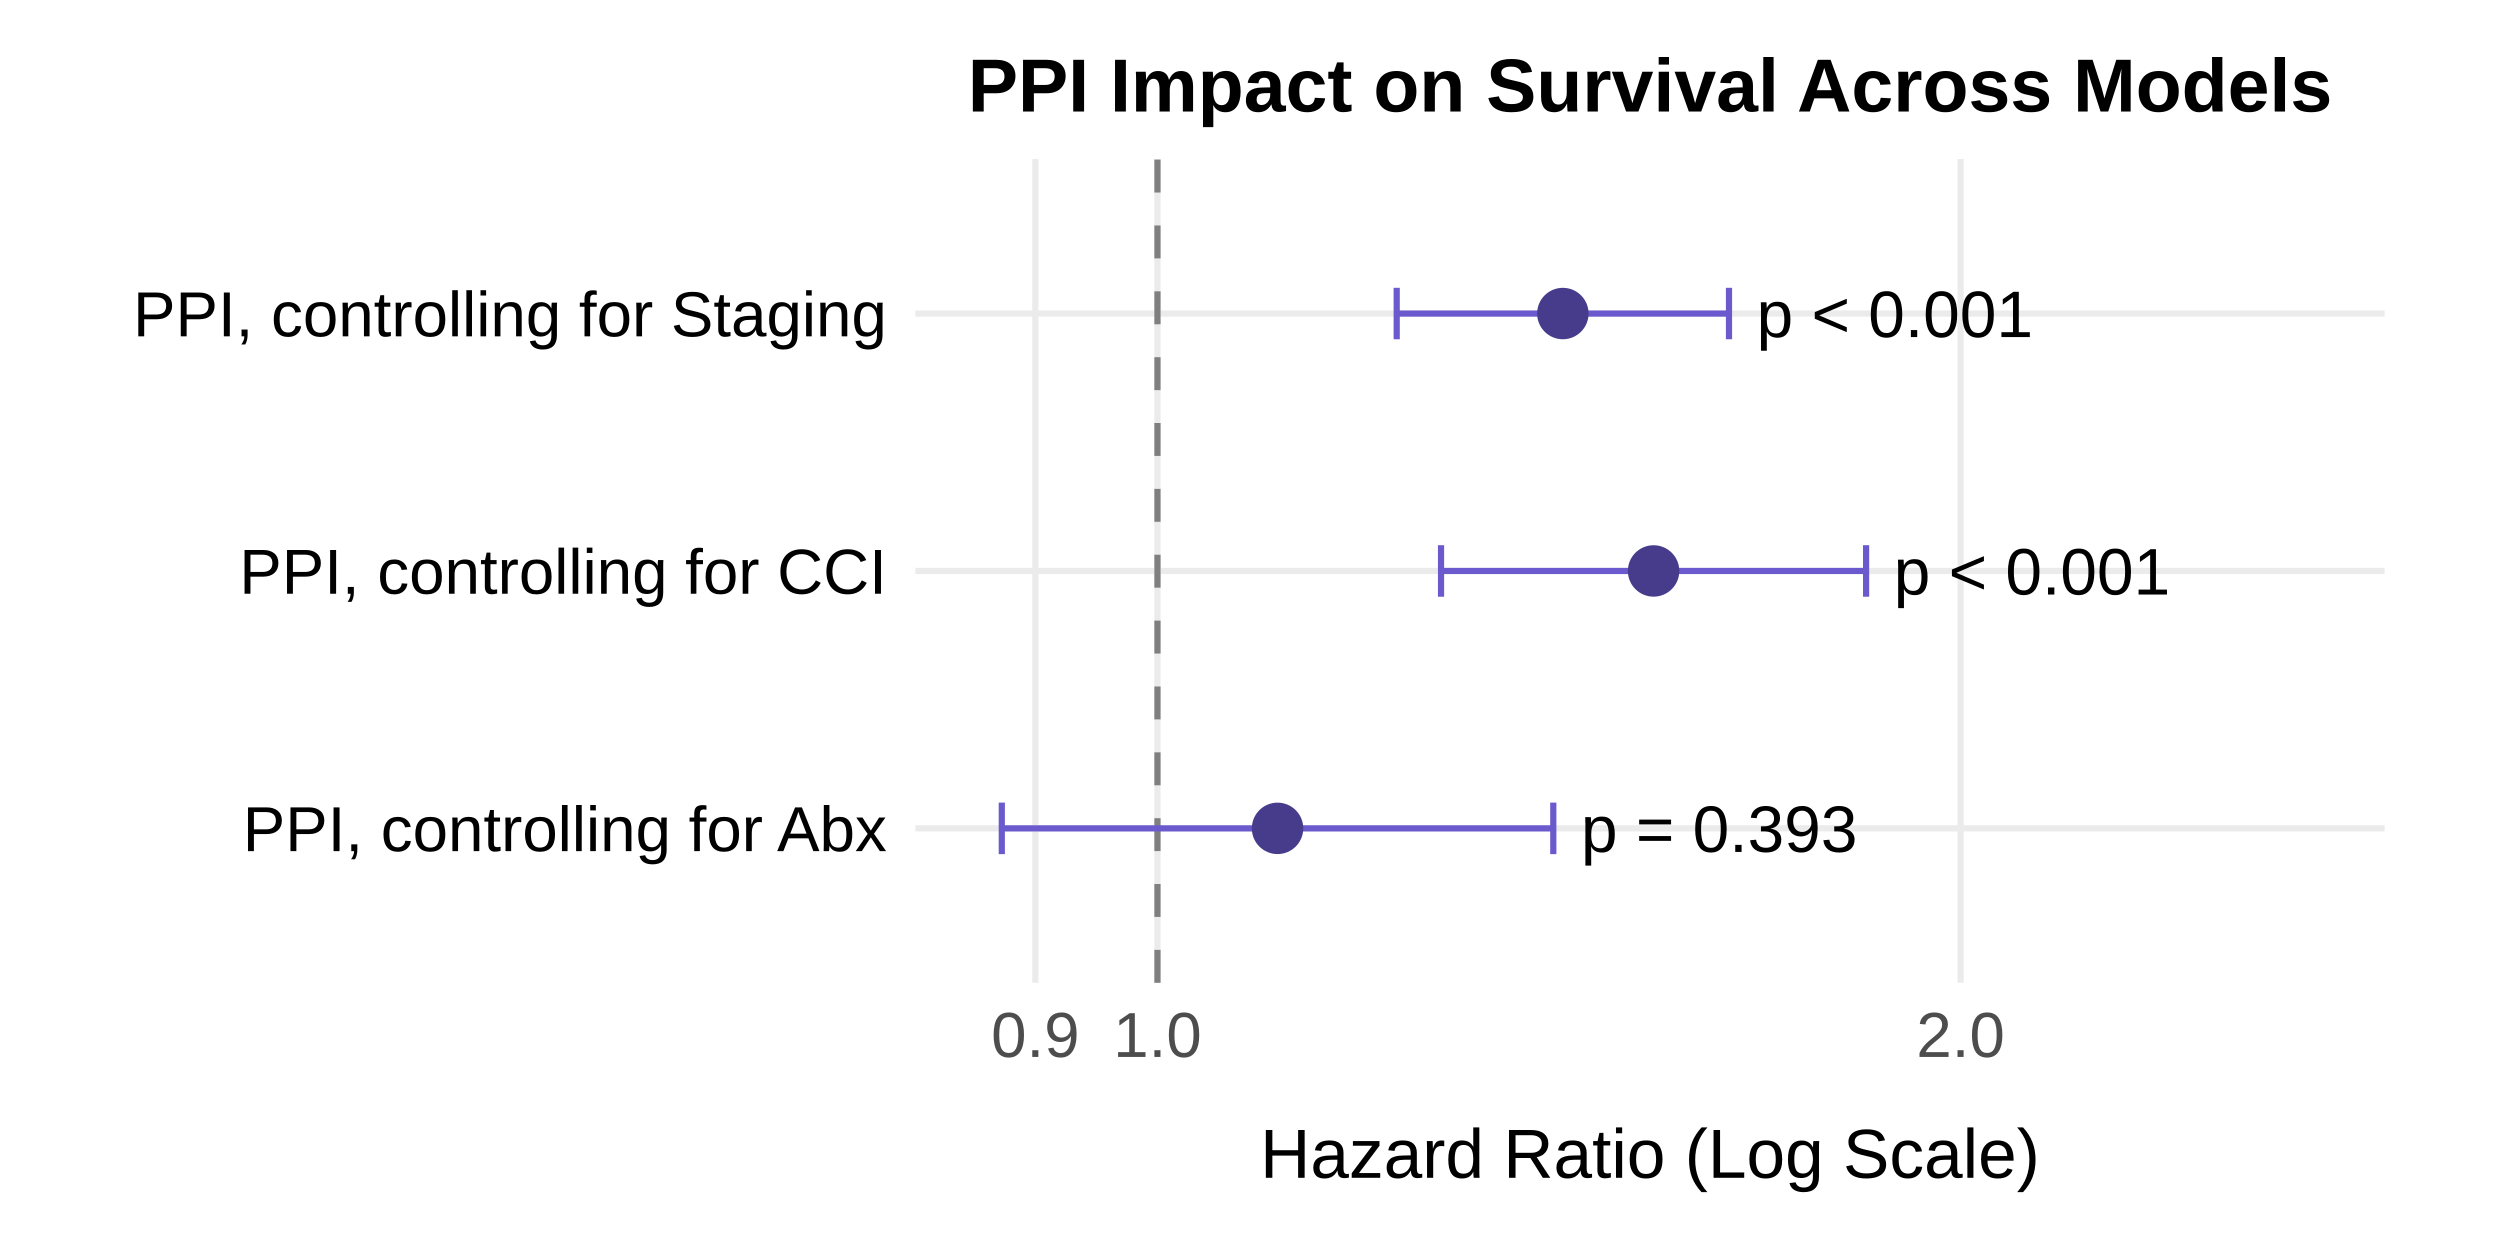
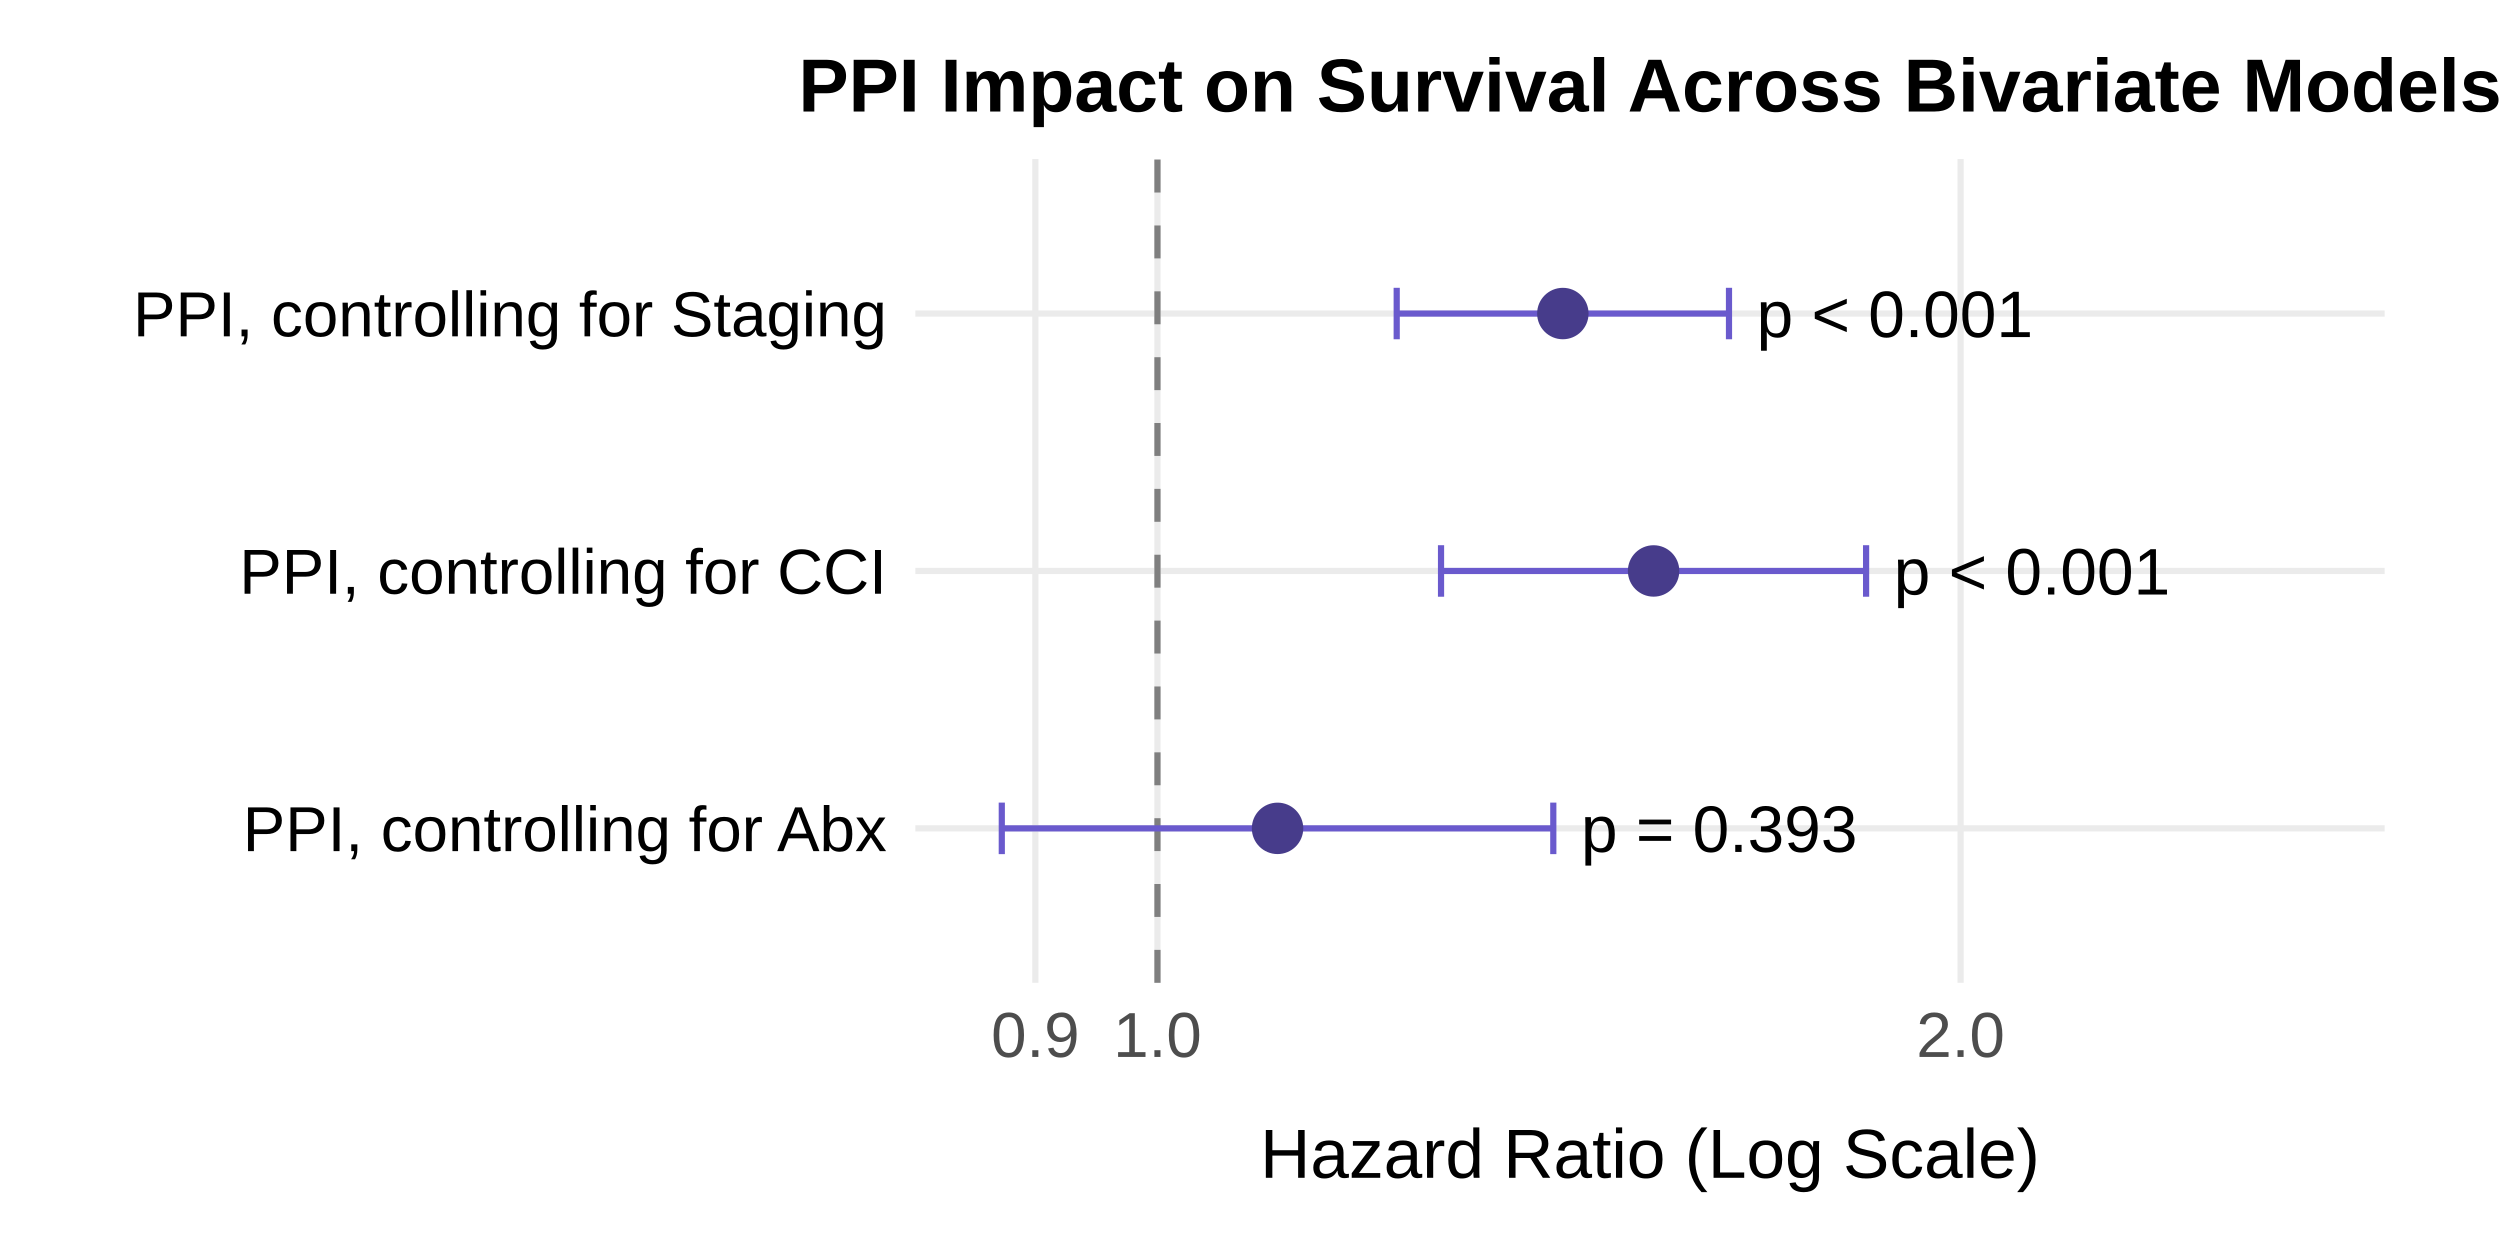
<svg xmlns="http://www.w3.org/2000/svg" width="432.00pt" height="216.00pt" viewBox="0 0 432.00 216.00">
  <g class="svglite">
    <defs>
      <style type="text/css">
    .svglite line, .svglite polyline, .svglite polygon, .svglite path, .svglite rect, .svglite circle {
      fill: none;
      stroke: #000000;
      stroke-linecap: round;
      stroke-linejoin: round;
      stroke-miterlimit: 10.00;
    }
    .svglite text {
      white-space: pre;
    }
    .svglite g.glyphgroup path {
      fill: inherit;
      stroke: none;
    }
  </style>
    </defs>
    <rect width="100%" height="100%" style="stroke: none; fill: none;" />
    <defs>
      <clipPath id="cpMC4wMHw0MzIuMDB8MC4wMHwyMTYuMDA=">
        <rect x="0.00" y="0.00" width="432.00" height="216.00" />
      </clipPath>
    </defs>
    <g clip-path="url(#cpMC4wMHw0MzIuMDB8MC4wMHwyMTYuMDA=)">
</g>
    <defs>
      <clipPath id="cpMTU4LjE3fDQxMi4wN3wyNy40OXwxNjkuODM=">
        <rect x="158.17" y="27.49" width="253.90" height="142.34" />
      </clipPath>
    </defs>
    <g clip-path="url(#cpMTU4LjE3fDQxMi4wN3wyNy40OXwxNjkuODM=)">
      <polyline points="158.17,143.14 412.07,143.14 " style="stroke-width: 1.07; stroke: #EBEBEB; stroke-linecap: butt;" />
      <polyline points="158.17,98.66 412.07,98.66 " style="stroke-width: 1.07; stroke: #EBEBEB; stroke-linecap: butt;" />
      <polyline points="158.17,54.18 412.07,54.18 " style="stroke-width: 1.07; stroke: #EBEBEB; stroke-linecap: butt;" />
      <polyline points="178.91,169.83 178.91,27.49 " style="stroke-width: 1.07; stroke: #EBEBEB; stroke-linecap: butt;" />
      <polyline points="200.01,169.83 200.01,27.49 " style="stroke-width: 1.07; stroke: #EBEBEB; stroke-linecap: butt;" />
      <polyline points="338.79,169.83 338.79,27.49 " style="stroke-width: 1.07; stroke: #EBEBEB; stroke-linecap: butt;" />
      <line x1="200.01" y1="169.83" x2="200.01" y2="27.49" style="stroke-width: 1.07; stroke: #7F7F7F; stroke-dasharray: 5.69,5.69; stroke-linecap: butt;" />
      <polyline points="268.41,147.59 268.41,138.69 " style="stroke-width: 1.07; stroke: #6A5ACD; stroke-linecap: butt;" />
      <polyline points="268.41,143.14 173.11,143.14 " style="stroke-width: 1.07; stroke: #6A5ACD; stroke-linecap: butt;" />
      <polyline points="173.11,147.59 173.11,138.69 " style="stroke-width: 1.07; stroke: #6A5ACD; stroke-linecap: butt;" />
      <polyline points="298.77,58.63 298.77,49.73 " style="stroke-width: 1.07; stroke: #6A5ACD; stroke-linecap: butt;" />
      <polyline points="298.77,54.18 241.35,54.18 " style="stroke-width: 1.07; stroke: #6A5ACD; stroke-linecap: butt;" />
      <polyline points="241.35,58.63 241.35,49.73 " style="stroke-width: 1.07; stroke: #6A5ACD; stroke-linecap: butt;" />
      <polyline points="322.46,103.11 322.46,94.21 " style="stroke-width: 1.07; stroke: #6A5ACD; stroke-linecap: butt;" />
      <polyline points="322.46,98.66 249.01,98.66 " style="stroke-width: 1.07; stroke: #6A5ACD; stroke-linecap: butt;" />
      <polyline points="249.01,103.11 249.01,94.21 " style="stroke-width: 1.07; stroke: #6A5ACD; stroke-linecap: butt;" />
      <circle cx="220.76" cy="143.14" r="4.09" style="stroke-width: 0.71; stroke: #473C8B; fill: #473C8B;" />
      <circle cx="270.06" cy="54.18" r="4.09" style="stroke-width: 0.71; stroke: #473C8B; fill: #473C8B;" />
      <circle cx="285.74" cy="98.66" r="4.09" style="stroke-width: 0.71; stroke: #473C8B; fill: #473C8B;" />
      <text x="273.19" y="147.21" style="font-size: 11.38px; font-family: &quot;Arial&quot;;" textLength="47.75px" lengthAdjust="spacingAndGlyphs">p = 0.393</text>
      <text x="303.54" y="58.25" style="font-size: 11.38px; font-family: &quot;Arial&quot;;" textLength="47.75px" lengthAdjust="spacingAndGlyphs">p &lt; 0.001</text>
      <text x="327.24" y="102.73" style="font-size: 11.38px; font-family: &quot;Arial&quot;;" textLength="47.75px" lengthAdjust="spacingAndGlyphs">p &lt; 0.001</text>
    </g>
    <g clip-path="url(#cpMC4wMHw0MzIuMDB8MC4wMHwyMTYuMDA=)">
      <text x="153.24" y="147.08" text-anchor="end" style="font-size: 11.00px; font-family: &quot;Arial&quot;;" textLength="111.36px" lengthAdjust="spacingAndGlyphs">PPI, controlling for Abx</text>
      <text x="153.24" y="102.60" text-anchor="end" style="font-size: 11.00px; font-family: &quot;Arial&quot;;" textLength="111.94px" lengthAdjust="spacingAndGlyphs">PPI, controlling for CCI</text>
      <text x="153.24" y="58.12" text-anchor="end" style="font-size: 11.00px; font-family: &quot;Arial&quot;;" textLength="130.34px" lengthAdjust="spacingAndGlyphs">PPI, controlling for Staging</text>
      <text x="178.91" y="182.64" text-anchor="middle" style="font-size: 11.00px;fill: #4D4D4D; font-family: &quot;Arial&quot;;" textLength="15.31px" lengthAdjust="spacingAndGlyphs">0.9</text>
      <text x="200.01" y="182.64" text-anchor="middle" style="font-size: 11.00px;fill: #4D4D4D; font-family: &quot;Arial&quot;;" textLength="15.31px" lengthAdjust="spacingAndGlyphs">1.0</text>
      <text x="338.79" y="182.64" text-anchor="middle" style="font-size: 11.00px;fill: #4D4D4D; font-family: &quot;Arial&quot;;" textLength="15.31px" lengthAdjust="spacingAndGlyphs">2.0</text>
      <text x="285.12" y="203.52" text-anchor="middle" style="font-size: 12.00px; font-family: &quot;Arial&quot;;" textLength="134.72px" lengthAdjust="spacingAndGlyphs">Hazard Ratio (Log Scale)</text>
-       <text x="285.12" y="19.27" text-anchor="middle" style="font-size: 13.00px; font-weight: bold; font-family: &quot;Arial&quot;;" textLength="235.77px" lengthAdjust="spacingAndGlyphs">PPI Impact on Survival Across Models</text>
+       <text x="285.12" y="19.27" text-anchor="middle" style="font-size: 13.00px; font-weight: bold; font-family: &quot;Arial&quot;;" textLength="294.31px" lengthAdjust="spacingAndGlyphs">PPI Impact on Survival Across Bivariate Models</text>
    </g>
  </g>
</svg>
